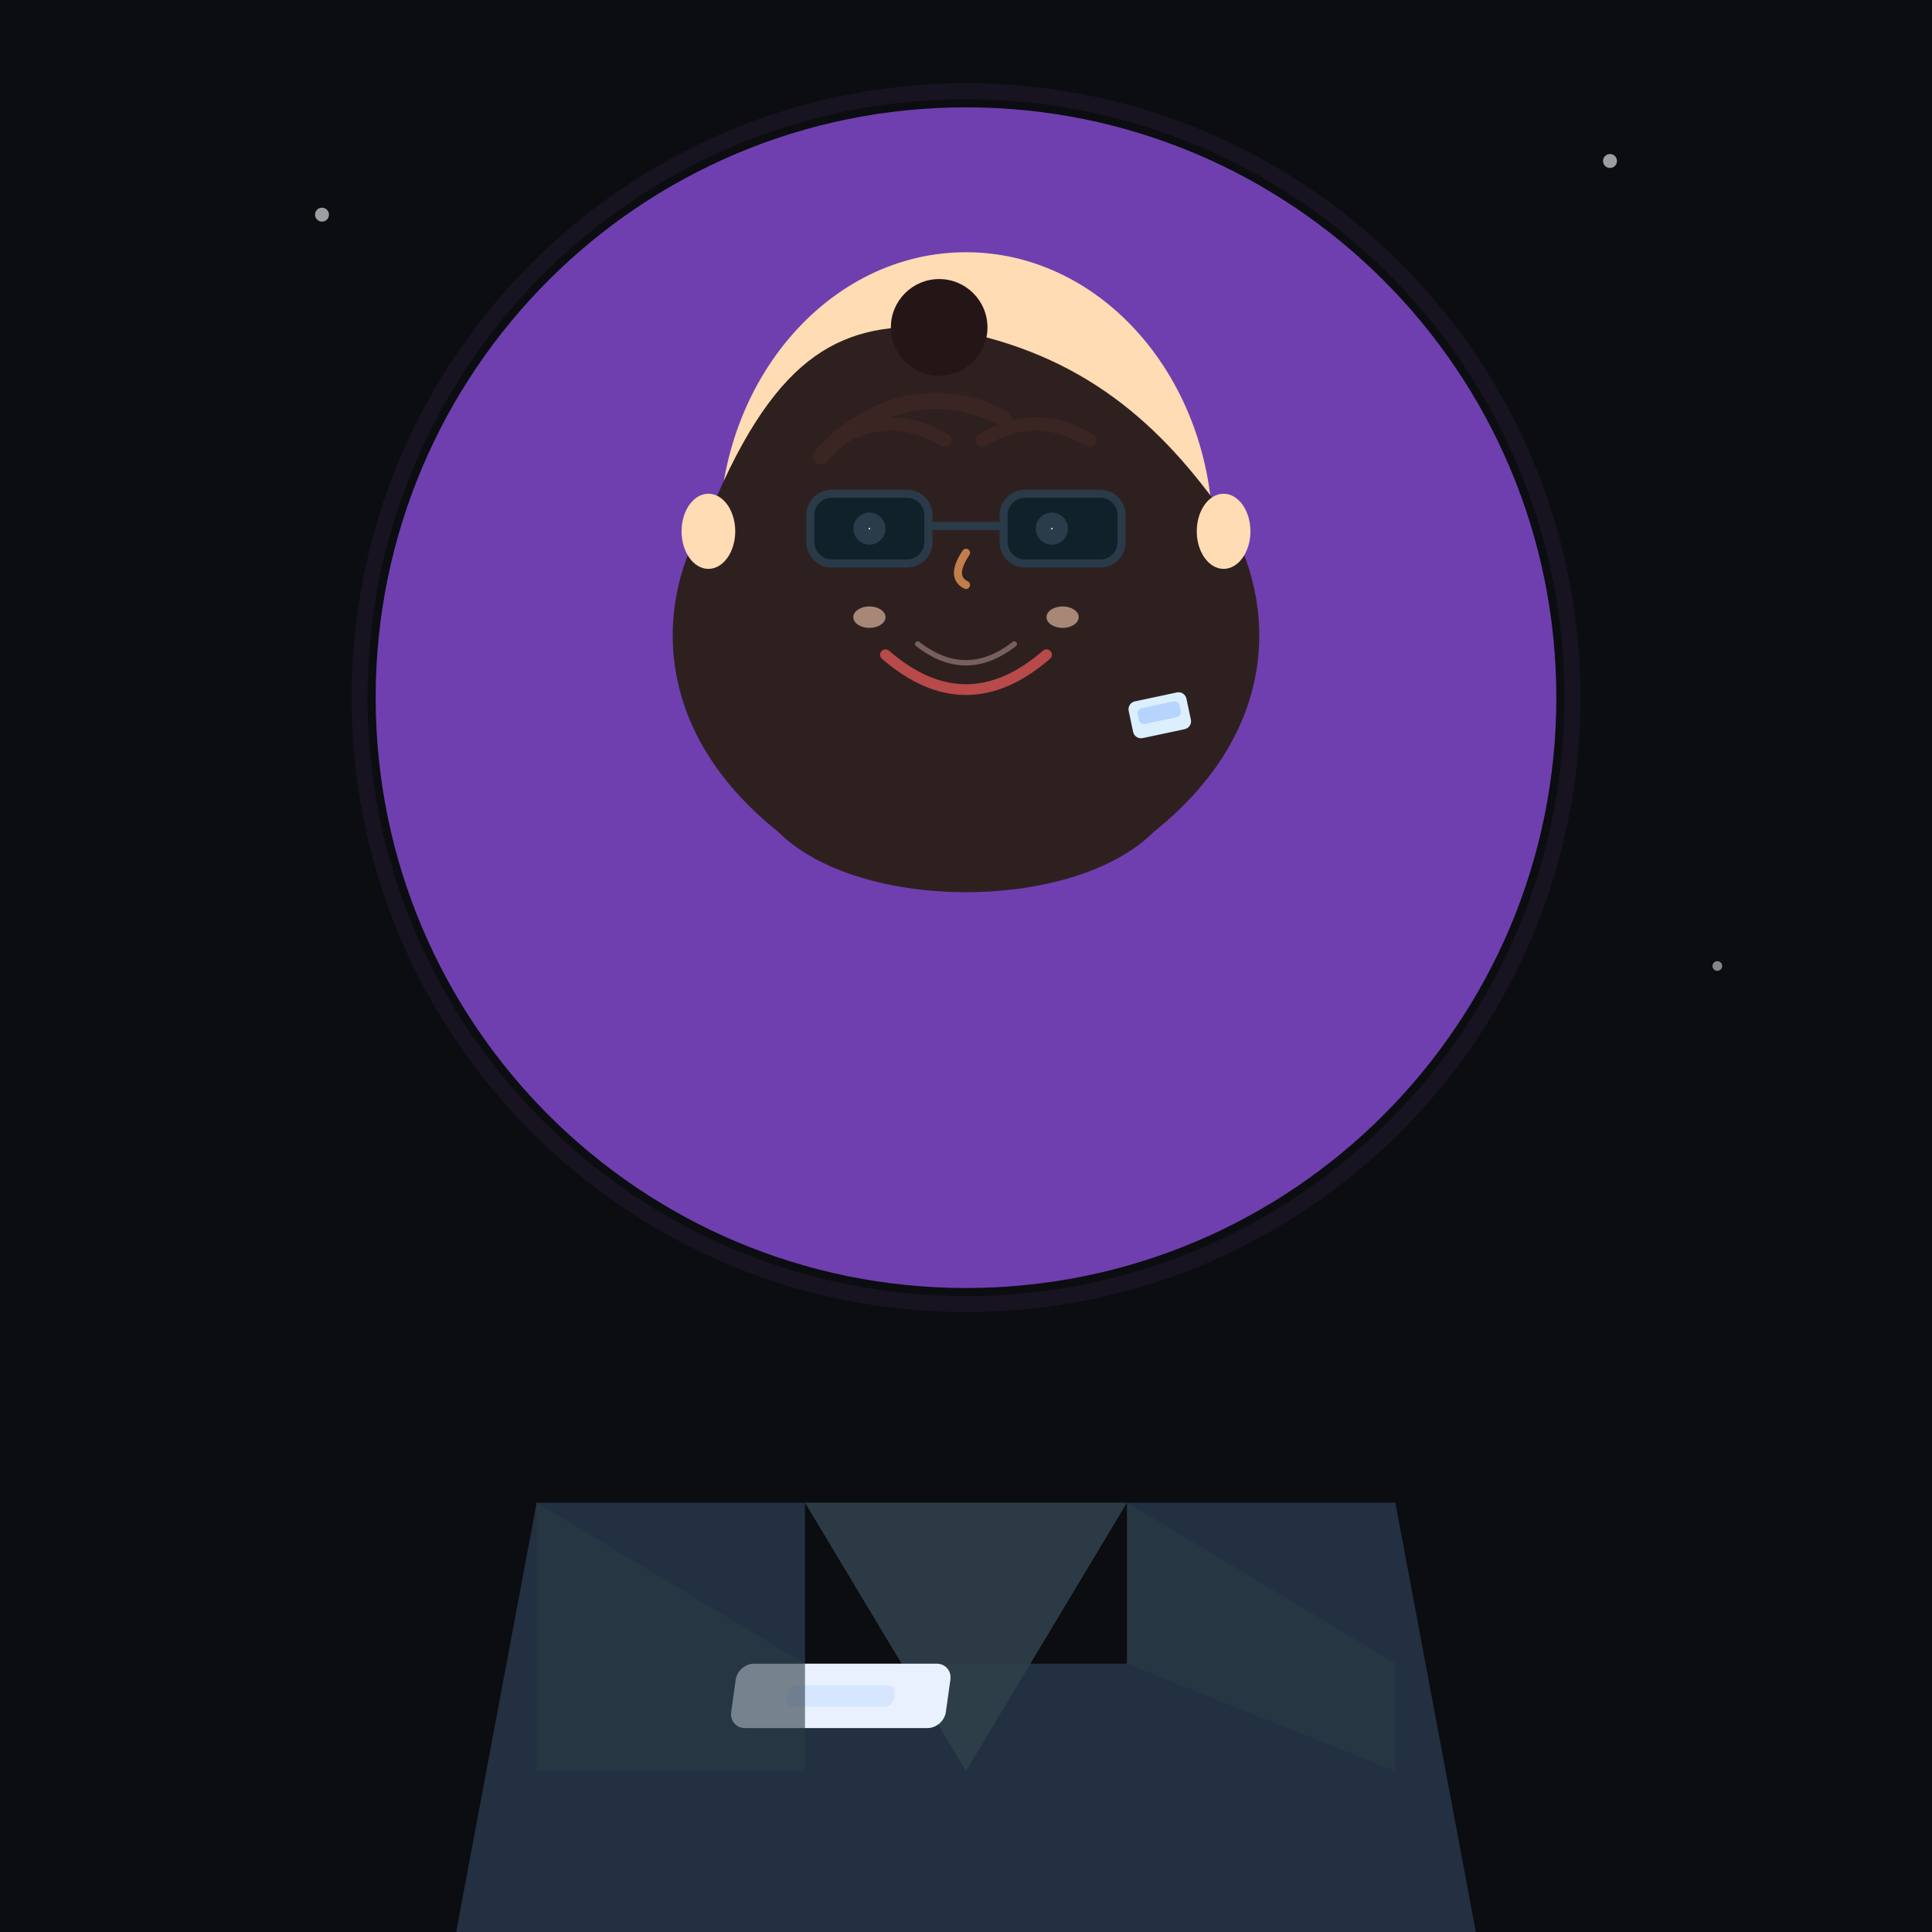
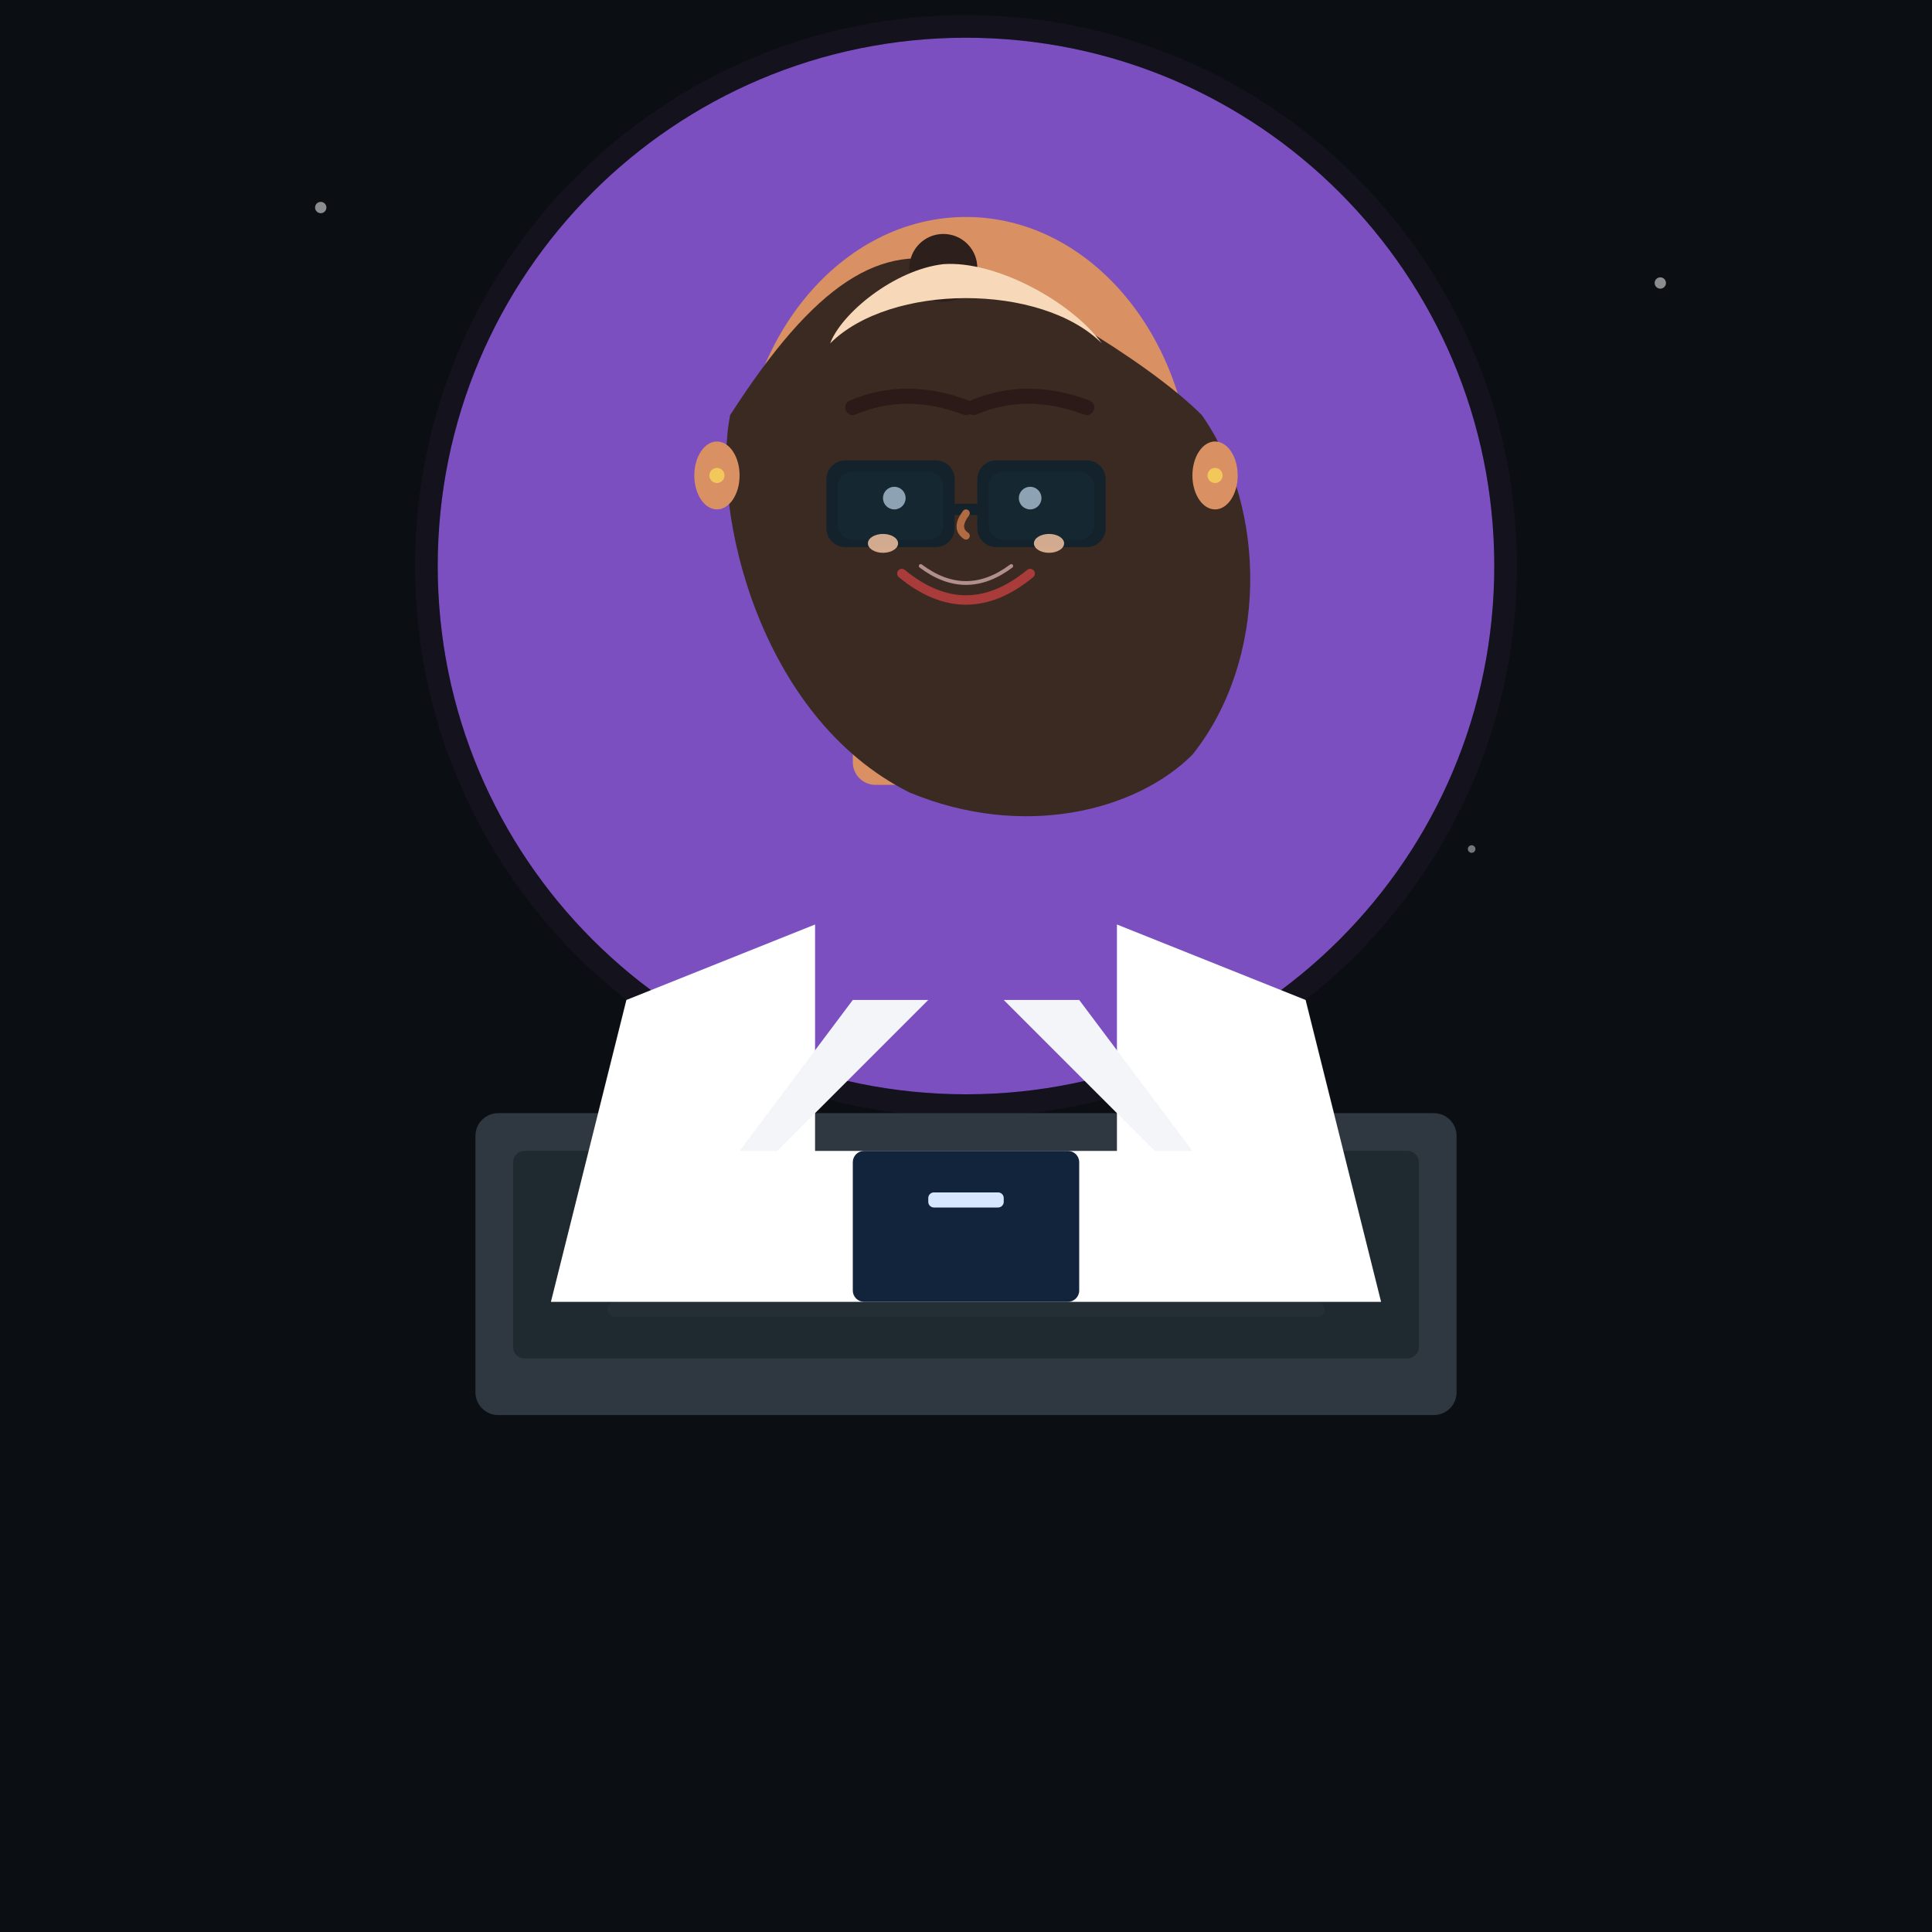
- <svg xmlns="http://www.w3.org/2000/svg" width="720" height="720" viewBox="0 0 720 720" role="img" aria-labelledby="title desc">
-   <rect width="100%" height="100%" fill="#0b0d10" />
-   <circle cx="360" cy="260" r="220" fill="#6f3fb0" />
-   <circle cx="360" cy="260" r="226" fill="none" stroke="#3f275b" stroke-width="6" opacity="0.22" />
-   <g transform="translate(0,300)">
-     <path d="M170 420 L550 420 L520 260 L420 260 L420 320 L300 320 L300 260 L200 260 L170 420 Z" fill="#233041" />
-     <path d="M300 260 L360 360 L420 260" fill="#2f3f4a" opacity="0.9" />
-     <rect x="320" y="320" width="80" height="24" rx="6" fill="#e9f1ff" transform="skewX(-8)" />
-     <rect x="340" y="328" width="40" height="8" rx="3" fill="#d6e6ff" transform="skewX(-8)" />
-     <path d="M200 260 L300 320 L300 360 L200 360 Z" fill="#2a3a45" opacity="0.6" />
-     <path d="M420 260 L420 320 L520 360 L520 320 Z" fill="#2a3a45" opacity="0.6" />
+ <svg xmlns="http://www.w3.org/2000/svg" width="1024" height="1024" viewBox="0 0 1024 1024" role="img" aria-labelledby="title desc">
+   <rect width="100%" height="100%" fill="#0b0f14" />
+   <g id="backdrop" transform="translate(512,300)">
+     <circle cx="0" cy="0" r="280" fill="#7b4fc0" />
+     <circle cx="0" cy="0" r="286" fill="none" stroke="#33203f" stroke-width="12" opacity="0.2" />
  </g>
-   <rect x="330" y="230" width="60" height="44" rx="10" fill="#ffdcb4" />
-   <g transform="translate(360,200)">
-     <ellipse cx="0" cy="0" rx="92" ry="106" fill="#ffdcb4" />
-     <path d="M-95,-10 C-115,20 -120,70 -70,110 C-40,140 40,140 70,110 C120,70 115,20 95,-10 C70,-45 40,-70 -10,-78 C-45,-80 -70,-70 -95,-10 Z" fill="#2f2020" />
-     <circle cx="-10" cy="-78" r="18" fill="#241617" />
-     <path d="M-54,-30 C-38,-48 -12,-58 14,-44" stroke="#3b2523" stroke-width="6" stroke-linecap="round" fill="none" />
-     <ellipse cx="-96" cy="-2" rx="10" ry="14" fill="#ffdcb4" />
-     <ellipse cx="96" cy="-2" rx="10" ry="14" fill="#ffdcb4" />
-     <g transform="translate(0,-4)" stroke="#2a3b4a" stroke-width="3" fill="none">
-       <rect x="-58" y="-12" width="44" height="26" rx="8" ry="8" fill="#102129" opacity="0.95" />
-       <rect x="14" y="-12" width="44" height="26" rx="8" ry="8" fill="#102129" opacity="0.95" />
-       <path d="M-14,0 L14,0" stroke="#2a3b4a" stroke-width="3" />
-       <circle cx="-36" cy="1" r="4.5" fill="#111619" />
-       <circle cx="32" cy="1" r="4.5" fill="#111619" />
-       <circle cx="-36" cy="1" r="1.8" fill="#e6eef6" />
-       <circle cx="32" cy="1" r="1.8" fill="#e6eef6" />
+   <g id="torso" transform="translate(512,640)">
+     <g id="laptop" transform="translate(0,30)">
+       <rect x="-260" y="-80" width="520" height="160" rx="12" fill="#2f3740" />
+       <rect x="-240" y="-60" width="480" height="110" rx="6" fill="#1e2930" />
+       <circle cx="0" cy="-12" r="18" fill="#28333b" opacity="0.9" />
+       <rect x="-190" y="20" width="380" height="8" rx="4" fill="#2f3740" opacity="0.35" />
    </g>
-     <path d="M-48,-36 q20 -12 40 0" stroke="#3b2523" stroke-width="5" stroke-linecap="round" fill="none" opacity="0.95" />
-     <path d="M6,-36 q20 -12 40 0" stroke="#3b2523" stroke-width="5" stroke-linecap="round" fill="none" opacity="0.95" />
-     <path d="M0,6 q-6 9 0 12" stroke="#c27d4b" stroke-width="3" stroke-linecap="round" fill="none" />
-     <path d="M-30,44 q30 26 60 0" stroke="#b84a4a" stroke-width="4" stroke-linecap="round" fill="none" />
-     <path d="M-18,40 q18 14 36 0" stroke="#ffd4d1" stroke-width="2" stroke-linecap="round" fill="none" opacity="0.35" />
-     <ellipse cx="-36" cy="30" rx="6" ry="4" fill="#f6cdb0" opacity="0.6" />
-     <ellipse cx="36" cy="30" rx="6" ry="4" fill="#f6cdb0" opacity="0.6" />
-     <g transform="translate(60,62) rotate(-12)">
-       <rect x="0" y="0" width="22" height="14" rx="3" fill="#dbefff" />
-       <rect x="3" y="3" width="16" height="6" rx="2" fill="#b7d4ff" />
+     <g id="coat" transform="translate(0,10)">
+       <path d="M-220,40 L220,40 L180,-120 L80,-160 L80,-40 L-80,-40 L-80,-160 L-180,-120 Z" fill="#ffffff" />
+       <path d="M-100,-40 L-20,-120 L-60,-120 L-120,-40 Z" fill="#f3f5f8" />
+       <path d="M100,-40 L20,-120 L60,-120 L120,-40 Z" fill="#f3f5f8" />
+       <rect x="-60" y="-40" width="120" height="80" rx="6" fill="#12233c" />
+       <rect x="-20" y="-18" width="40" height="8" rx="3" fill="#d6e7ff" />
    </g>
  </g>
-   <circle cx="120" cy="80" r="2.6" fill="#ffffff" opacity="0.6" />
-   <circle cx="600" cy="60" r="2.6" fill="#ffffff" opacity="0.6" />
-   <circle cx="640" cy="360" r="1.8" fill="#ffffff" opacity="0.5" />
+   <rect x="452" y="360" width="120" height="56" rx="12" fill="#d99062" />
+   <g id="head" transform="translate(512,260)">
+     <ellipse cx="0" cy="0" rx="120" ry="145" fill="#d99062" />
+     <path d="M-125,-40 C-135,10 -110,120 -30,160 C30,185 90,170 120,140 C160,90 160,10 125,-40 C95,-70 25,-110 -5,-120 C-45,-132 -80,-110 -125,-40 Z" fill="#3b2a22" />
+     <circle cx="-12" cy="-118" r="18" fill="#2d1f1b" />
+     <path d="M-72,-78 C-40,-110 40,-110 72,-78 C56,-100 16,-122 -12,-120 C-38,-117 -66,-94 -72,-78 Z" fill="#f7d9b9" />
+     <ellipse cx="-132" cy="-8" rx="12" ry="18" fill="#d99062" />
+     <ellipse cx="132" cy="-8" rx="12" ry="18" fill="#d99062" />
+     <circle cx="-132" cy="-8" r="4" fill="#f3c85b" />
+     <circle cx="132" cy="-8" r="4" fill="#f3c85b" />
+     <g transform="translate(0,4)">
+       <rect x="-74" y="-20" width="68" height="46" rx="10" ry="10" fill="#14232b" />
+       <rect x="6" y="-20" width="68" height="46" rx="10" ry="10" fill="#14232b" />
+       <path d="M-6,6 L6,6" stroke="#14232b" stroke-width="6" stroke-linecap="round" />
+       <rect x="-68" y="-14" width="56" height="36" rx="8" ry="8" fill="#152731" />
+       <rect x="12" y="-14" width="56" height="36" rx="8" ry="8" fill="#152731" />
+       <circle cx="-38" cy="0" r="6" fill="#8da3b3" />
+       <circle cx="34" cy="0" r="6" fill="#8da3b3" />
+     </g>
+     <path d="M-60,-44 q28 -12 60 0" stroke="#2b1a17" stroke-width="8" stroke-linecap="round" fill="none" />
+     <path d="M4,-44 q28 -12 60 0" stroke="#2b1a17" stroke-width="8" stroke-linecap="round" fill="none" />
+     <path d="M0,12 q-6 8 0 12" stroke="#b16b43" stroke-width="4" stroke-linecap="round" fill="none" />
+     <path d="M-34,44 q34 28 68 0" stroke="#a93b3b" stroke-width="5" stroke-linecap="round" fill="none" />
+     <path d="M-24,40 q24 18 48 0" stroke="#ffd4d1" stroke-width="2" stroke-linecap="round" fill="none" opacity="0.6" />
+     <ellipse cx="-44" cy="28" rx="8" ry="5" fill="#e6b99a" opacity="0.9" />
+     <ellipse cx="44" cy="28" rx="8" ry="5" fill="#e6b99a" opacity="0.9" />
+   </g>
+   <circle cx="170" cy="110" r="3" fill="#e0e0e0" opacity="0.6" />
+   <circle cx="880" cy="150" r="3" fill="#e0e0e0" opacity="0.6" />
+   <circle cx="780" cy="450" r="2" fill="#e0e0e0" opacity="0.5" />
</svg>
